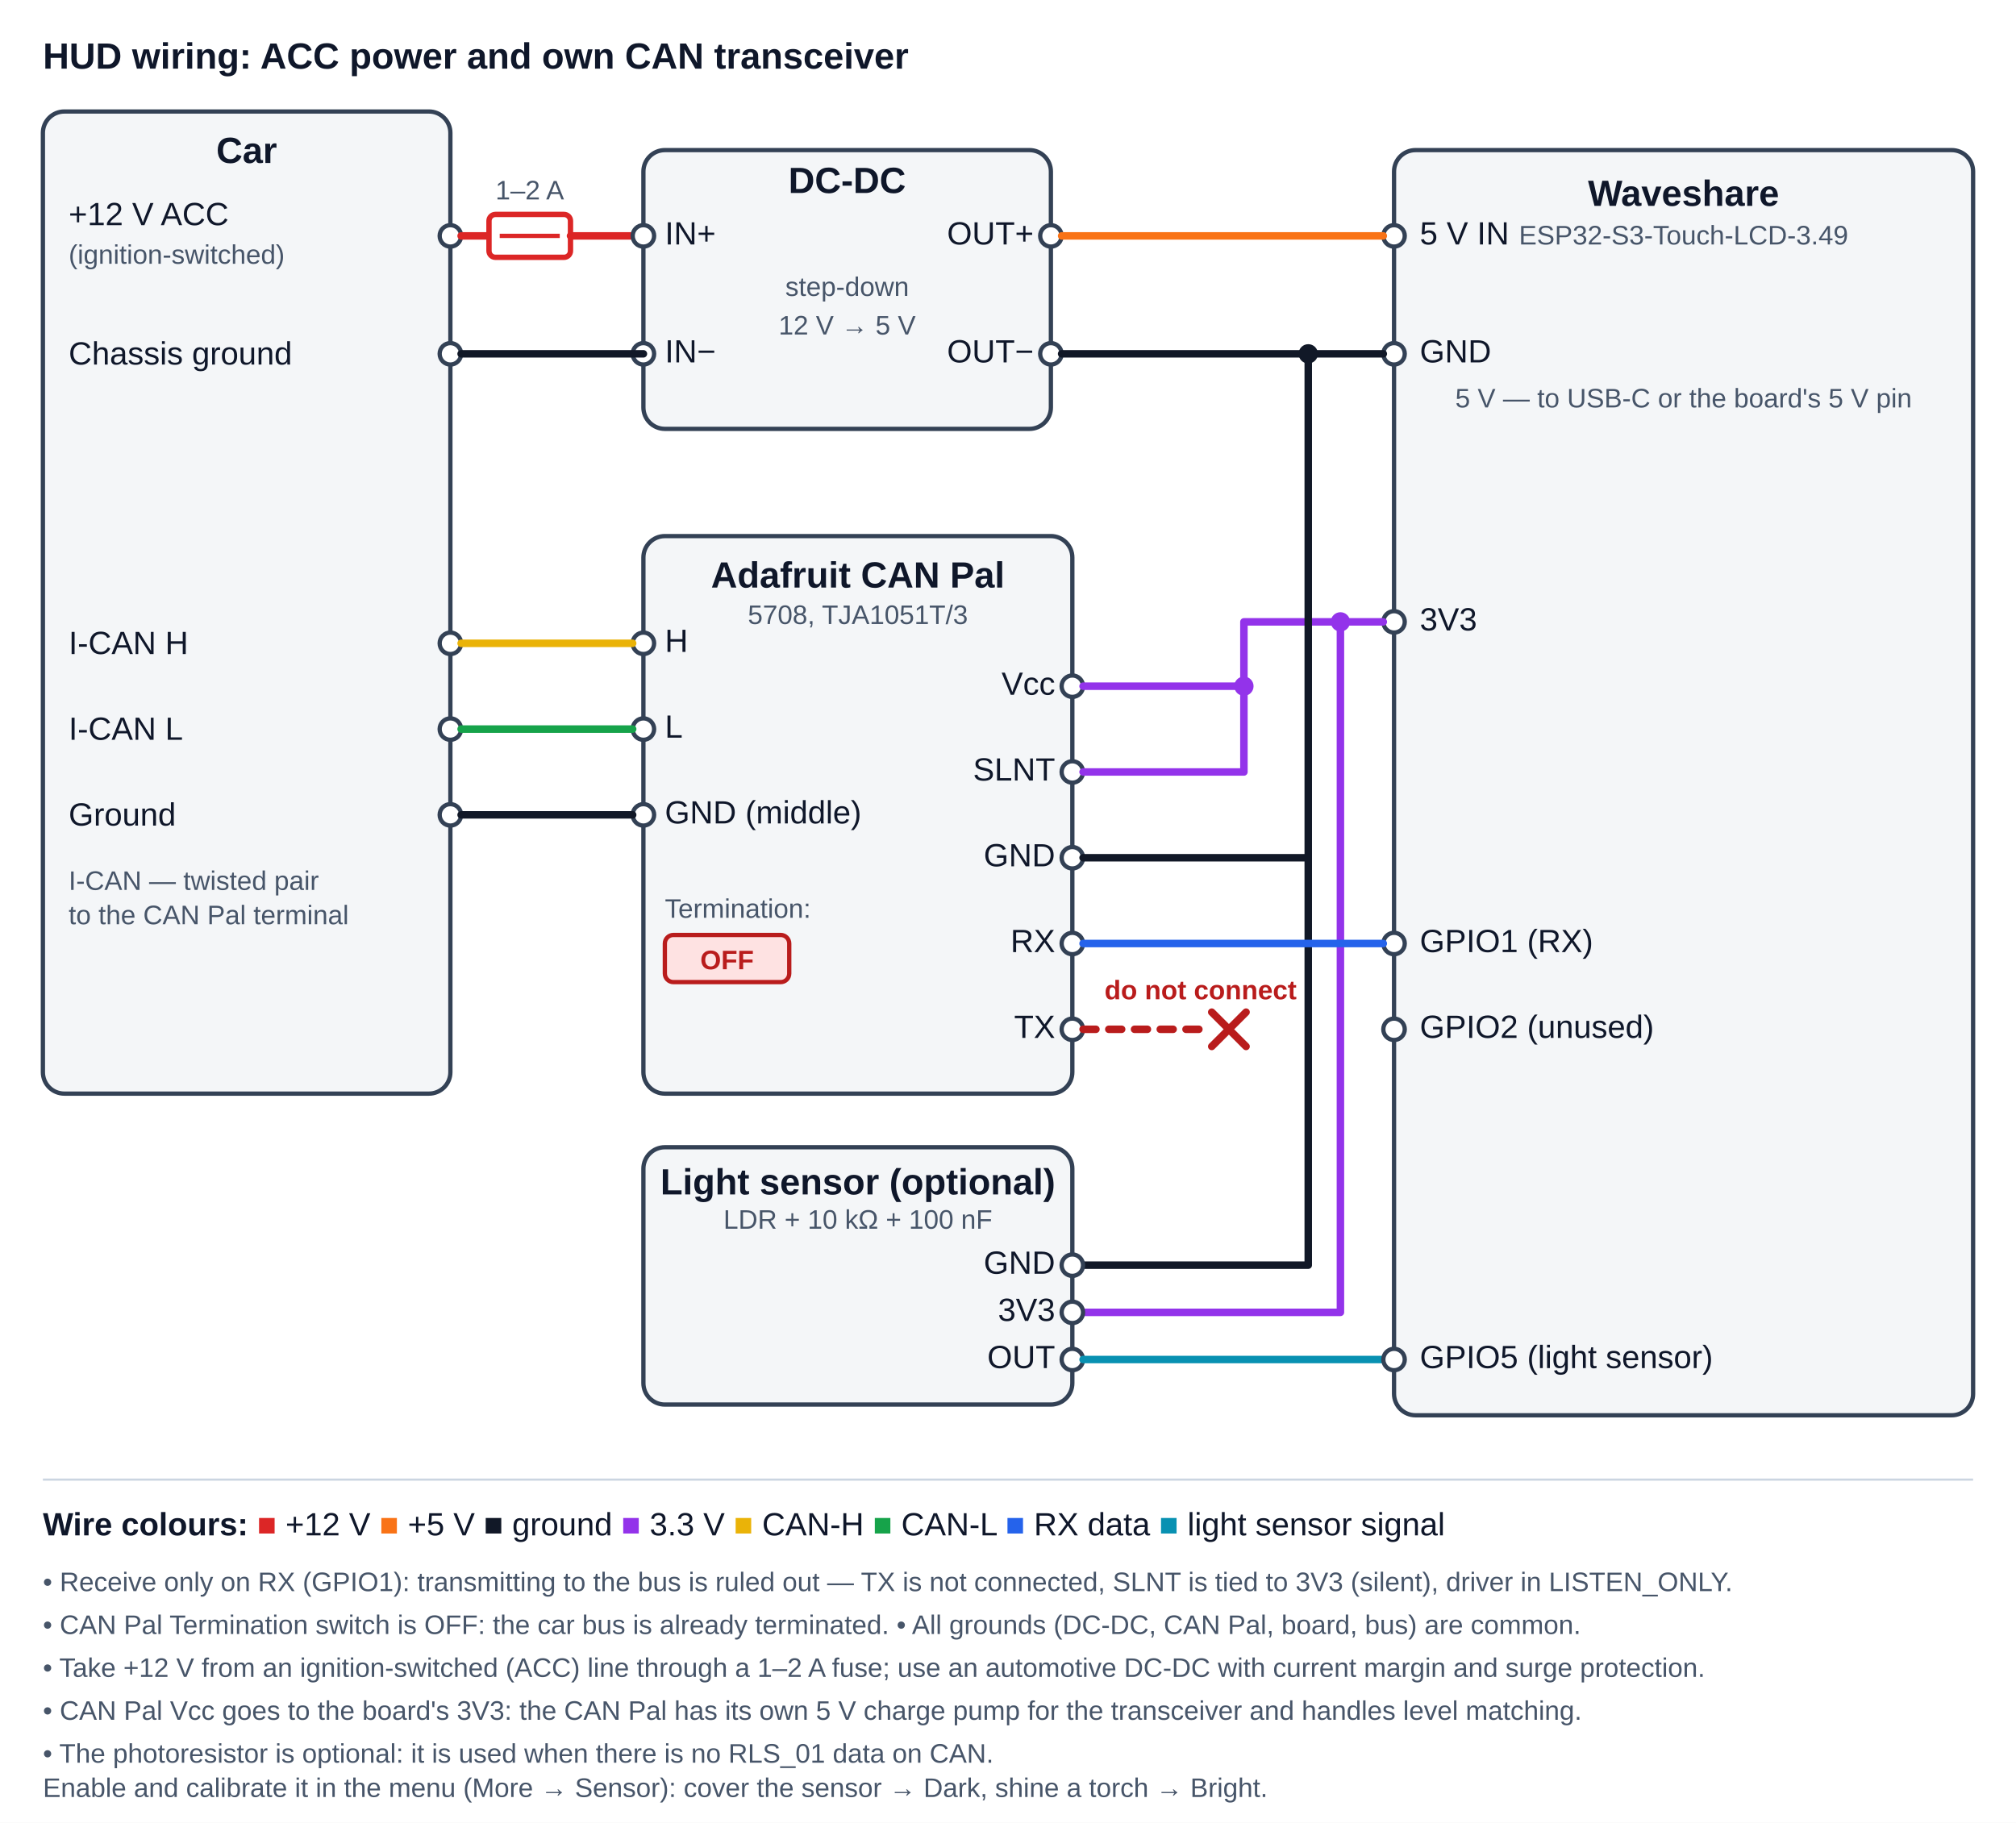
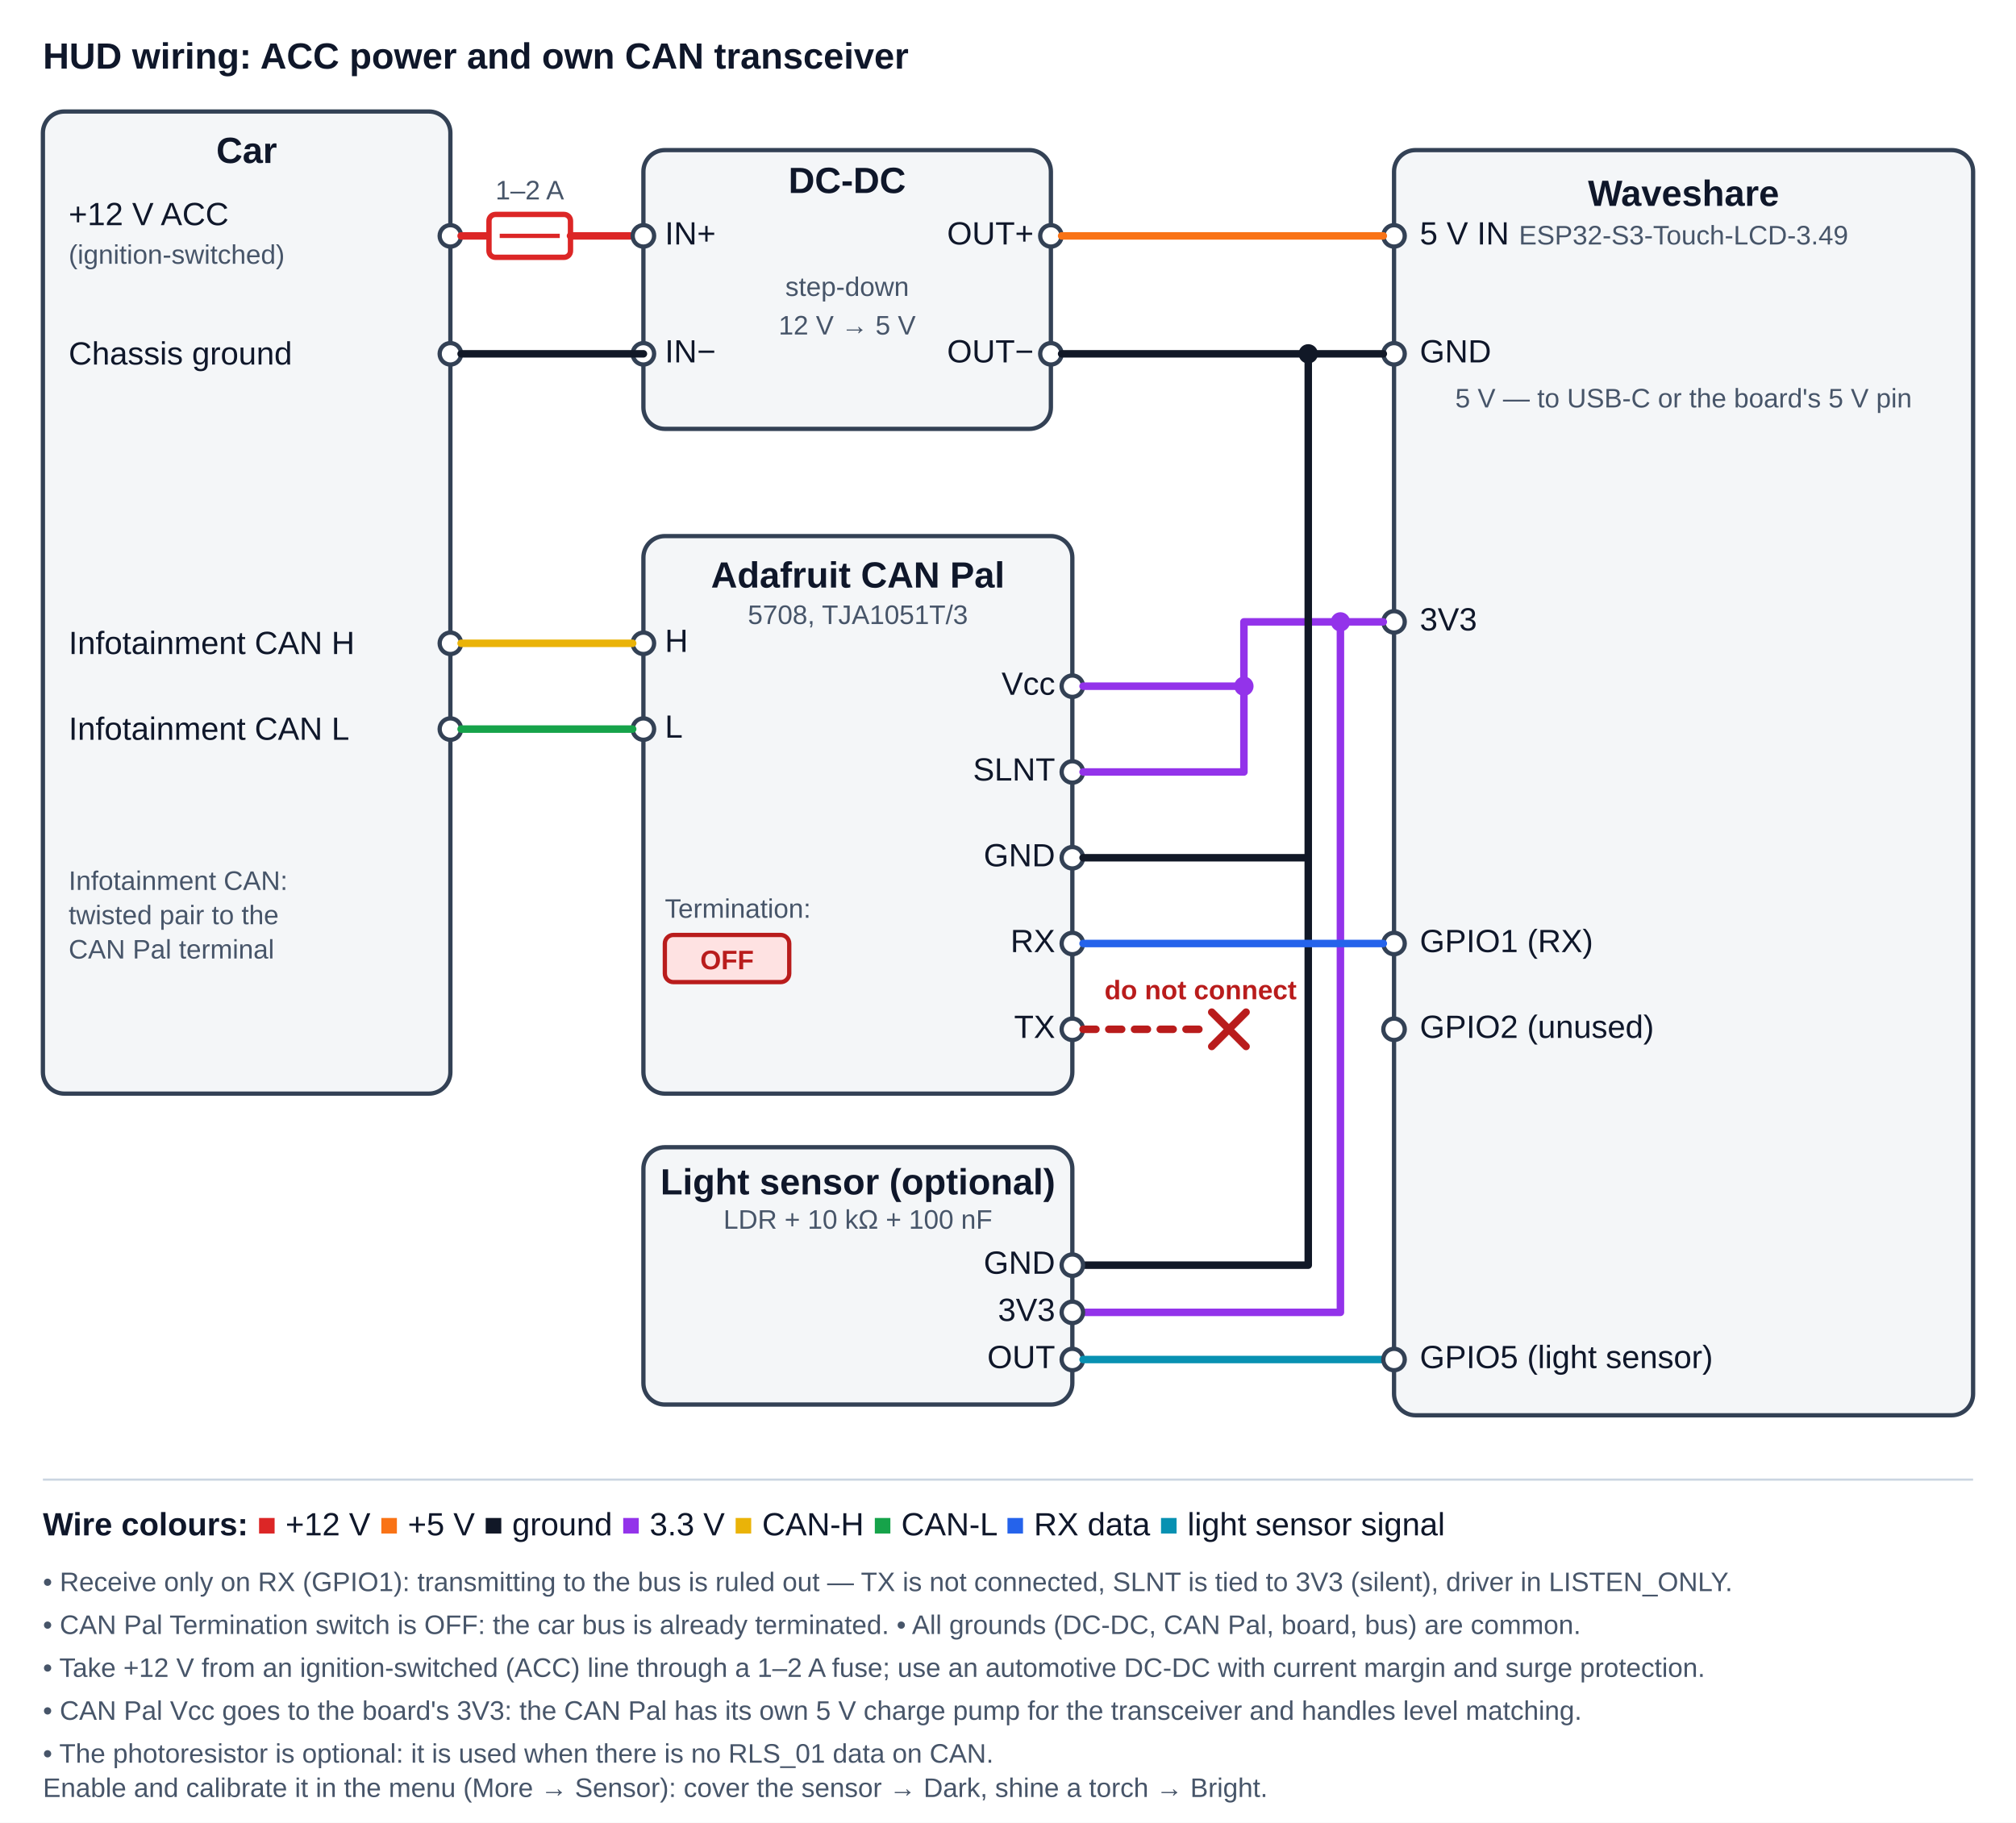
<svg xmlns="http://www.w3.org/2000/svg" viewBox="0 0 940 850" width="940" height="850" font-family="Arial, Helvetica, sans-serif">
  <rect width="940" height="850" fill="#ffffff" />
  <defs>
    <style>
      .box{fill:#f4f6f8;stroke:#334155;stroke-width:2;rx:10}
      .t{font-size:15px;fill:#0f172a}
      .h{font-size:17px;font-weight:bold;fill:#0f172a}
      .s{font-size:12.5px;fill:#475569}
      .w{fill:none;stroke-width:3.5;stroke-linecap:round;stroke-linejoin:round}
      .pin{fill:#ffffff;stroke:#334155;stroke-width:2}
      .nc{font-size:12.5px;fill:#b91c1c;font-weight:bold}
    </style>
  </defs>
  <text x="20" y="32" class="h" font-size="20">HUD wiring: ACC power and own CAN transceiver</text>
  <rect x="20" y="52" width="190" height="458" rx="10" class="box" />
  <text x="115" y="76" class="h" text-anchor="middle">Car</text>
  <text x="32" y="105" class="t">+12 V ACC</text>
  <text x="32" y="123" class="s">(ignition-switched)</text>
  <text x="32" y="165" class="t" dy="5">Chassis ground</text>
-   <text x="32" y="300" class="t" dy="5">I-CAN H</text>
-   <text x="32" y="340" class="t" dy="5">I-CAN L</text>
-   <text x="32" y="380" class="t" dy="5">Ground</text>
-   <text x="32" y="415" class="s">I-CAN — twisted pair</text>
-   <text x="32" y="431" class="s">to the CAN Pal terminal</text>
+   <text x="32" y="300" class="t" dy="5">Infotainment CAN H</text>
+   <text x="32" y="340" class="t" dy="5">Infotainment CAN L</text>
+   <text x="32" y="415" class="s">Infotainment CAN:</text>
+   <text x="32" y="431" class="s">twisted pair to the</text>
+   <text x="32" y="447" class="s">CAN Pal terminal</text>
  <circle cx="210" cy="110" r="5" class="pin" />
  <circle cx="210" cy="165" r="5" class="pin" />
  <circle cx="210" cy="300" r="5" class="pin" />
  <circle cx="210" cy="340" r="5" class="pin" />
-   <circle cx="210" cy="380" r="5" class="pin" />
  <path class="w" stroke="#dc2626" d="M215 110 H228" />
  <rect x="228" y="100" width="38" height="20" rx="3" fill="#fff" stroke="#dc2626" stroke-width="2.5" />
  <path d="M233 110 H261" stroke="#dc2626" stroke-width="2" />
  <path class="w" stroke="#dc2626" d="M266 110 H300" />
  <text x="247" y="93" class="s" text-anchor="middle">1–2 A</text>
  <rect x="300" y="70" width="190" height="130" rx="10" class="box" />
  <text x="395" y="90" class="h" text-anchor="middle">DC-DC</text>
  <text x="395" y="138" class="s" text-anchor="middle">step-down</text>
  <text x="395" y="156" class="s" text-anchor="middle">12 V → 5 V</text>
  <text x="310" y="110" class="t" dy="4">IN+</text>
  <text x="310" y="165" class="t" dy="4">IN−</text>
  <text x="482" y="110" class="t" dy="4" text-anchor="end">OUT+</text>
  <text x="482" y="165" class="t" dy="4" text-anchor="end">OUT−</text>
  <circle cx="300" cy="110" r="5" class="pin" />
  <circle cx="300" cy="165" r="5" class="pin" />
  <circle cx="490" cy="110" r="5" class="pin" />
  <circle cx="490" cy="165" r="5" class="pin" />
  <path class="w" stroke="#111827" d="M215 165 H300" />
  <rect x="650" y="70" width="270" height="590" rx="10" class="box" />
  <text x="785" y="96" class="h" text-anchor="middle">Waveshare</text>
  <text x="785" y="114" class="s" text-anchor="middle">ESP32-S3-Touch-LCD-3.49</text>
  <text x="662" y="110" class="t" dy="4">5 V IN</text>
  <text x="662" y="165" class="t" dy="4">GND</text>
  <text x="662" y="290" class="t" dy="4">3V3</text>
  <text x="662" y="440" class="t" dy="4">GPIO1 (RX)</text>
  <text x="662" y="480" class="t" dy="4">GPIO2 (unused)</text>
  <text x="785" y="190" class="s" text-anchor="middle">5 V — to USB-C or the board's 5 V pin</text>
  <circle cx="650" cy="110" r="5" class="pin" />
  <circle cx="650" cy="165" r="5" class="pin" />
  <circle cx="650" cy="290" r="5" class="pin" />
  <circle cx="650" cy="440" r="5" class="pin" />
  <circle cx="650" cy="480" r="5" class="pin" />
  <path class="w" stroke="#f97316" d="M495 110 H645" />
  <path class="w" stroke="#111827" d="M495 165 H645" />
  <rect x="300" y="250" width="200" height="260" rx="10" class="box" />
  <text x="400" y="274" class="h" text-anchor="middle">Adafruit CAN Pal</text>
  <text x="400" y="291" class="s" text-anchor="middle">5708, TJA1051T/3</text>
  <text x="310" y="300" class="t" dy="4">H</text>
  <text x="310" y="340" class="t" dy="4">L</text>
-   <text x="310" y="380" class="t" dy="4">GND (middle)</text>
  <text x="492" y="320" class="t" dy="4" text-anchor="end">Vcc</text>
  <text x="492" y="360" class="t" dy="4" text-anchor="end">SLNT</text>
  <text x="492" y="400" class="t" dy="4" text-anchor="end">GND</text>
  <text x="492" y="440" class="t" dy="4" text-anchor="end">RX</text>
  <text x="492" y="480" class="t" dy="4" text-anchor="end">TX</text>
  <text x="310" y="428" class="s">Termination:</text>
  <rect x="310" y="436" width="58" height="22" rx="4" fill="#fee2e2" stroke="#b91c1c" stroke-width="2" />
  <text x="339" y="452" class="nc" text-anchor="middle">OFF</text>
  <circle cx="300" cy="300" r="5" class="pin" />
  <circle cx="300" cy="340" r="5" class="pin" />
-   <circle cx="300" cy="380" r="5" class="pin" />
  <circle cx="500" cy="320" r="5" class="pin" />
  <circle cx="500" cy="360" r="5" class="pin" />
  <circle cx="500" cy="400" r="5" class="pin" />
  <circle cx="500" cy="440" r="5" class="pin" />
  <circle cx="500" cy="480" r="5" class="pin" />
  <path class="w" stroke="#eab308" d="M215 300 H295" />
  <path class="w" stroke="#16a34a" d="M215 340 H295" />
-   <path class="w" stroke="#111827" d="M215 380 H295" />
  <path class="w" stroke="#9333ea" d="M505 320 H580 V290 H645" />
  <path class="w" stroke="#9333ea" d="M505 360 H580 V320" />
  <circle cx="580" cy="320" r="4.5" fill="#9333ea" />
  <path class="w" stroke="#9333ea" d="M625 290 V612 H505" />
  <circle cx="625" cy="290" r="4.5" fill="#9333ea" />
  <path class="w" stroke="#111827" d="M505 400 H610 V165 M610 400 V590 H505" />
  <circle cx="610" cy="165" r="4.5" fill="#111827" />
  <path class="w" stroke="#2563eb" d="M505 440 H645" />
  <path class="w" stroke="#b91c1c" stroke-dasharray="6 6" d="M505 480 H560" />
  <path stroke="#b91c1c" stroke-width="3.5" stroke-linecap="round" d="M565 472 L581 488 M581 472 L565 488" />
  <text x="515" y="466" class="nc">do not connect</text>
  <rect x="300" y="535" width="200" height="120" rx="10" class="box" />
  <text x="400" y="557" class="h" text-anchor="middle" font-size="15">Light sensor (optional)</text>
  <text x="400" y="573" class="s" text-anchor="middle">LDR + 10 kΩ + 100 nF</text>
  <text x="492" y="590" class="t" dy="4" text-anchor="end">GND</text>
  <text x="492" y="612" class="t" dy="4" text-anchor="end">3V3</text>
  <text x="492" y="634" class="t" dy="4" text-anchor="end">OUT</text>
  <circle cx="500" cy="590" r="5" class="pin" />
  <circle cx="500" cy="612" r="5" class="pin" />
  <circle cx="500" cy="634" r="5" class="pin" />
  <path class="w" stroke="#0891b2" d="M505 634 H645" />
  <text x="662" y="634" class="t" dy="4">GPIO5 (light sensor)</text>
  <circle cx="650" cy="634" r="5" class="pin" />
  <g transform="translate(0,150)">
    <line x1="20" y1="540" x2="920" y2="540" stroke="#cbd5e1" />
    <text x="20" y="566" class="t">
      <tspan font-weight="bold">Wire colours:</tspan>
      <tspan fill="#dc2626">■</tspan> +12 V   <tspan fill="#f97316">■</tspan> +5 V   <tspan fill="#111827">■</tspan> ground   <tspan fill="#9333ea">■</tspan> 3.3 V   <tspan fill="#eab308">■</tspan> CAN-H   <tspan fill="#16a34a">■</tspan> CAN-L   <tspan fill="#2563eb">■</tspan> RX data   <tspan fill="#0891b2">■</tspan> light sensor signal</text>
    <text x="20" y="592" class="s">• Receive only on RX (GPIO1): transmitting to the bus is ruled out — TX is not connected, SLNT is tied to 3V3 (silent), driver in LISTEN_ONLY.</text>
    <text x="20" y="612" class="s">• CAN Pal Termination switch is OFF: the car bus is already terminated.  • All grounds (DC-DC, CAN Pal, board, bus) are common.</text>
    <text x="20" y="632" class="s">• Take +12 V from an ignition-switched (ACC) line through a 1–2 A fuse; use an automotive DC-DC with current margin and surge protection.</text>
    <text x="20" y="652" class="s">• CAN Pal Vcc goes to the board's 3V3: the CAN Pal has its own 5 V charge pump for the transceiver and handles level matching.</text>
    <text x="20" y="672" class="s">• The photoresistor is optional: it is used when there is no RLS_01 data on CAN.</text>
    <text x="20" y="688" class="s">  Enable and calibrate it in the menu (More → Sensor): cover the sensor → Dark, shine a torch → Bright.</text>
  </g>
</svg>
